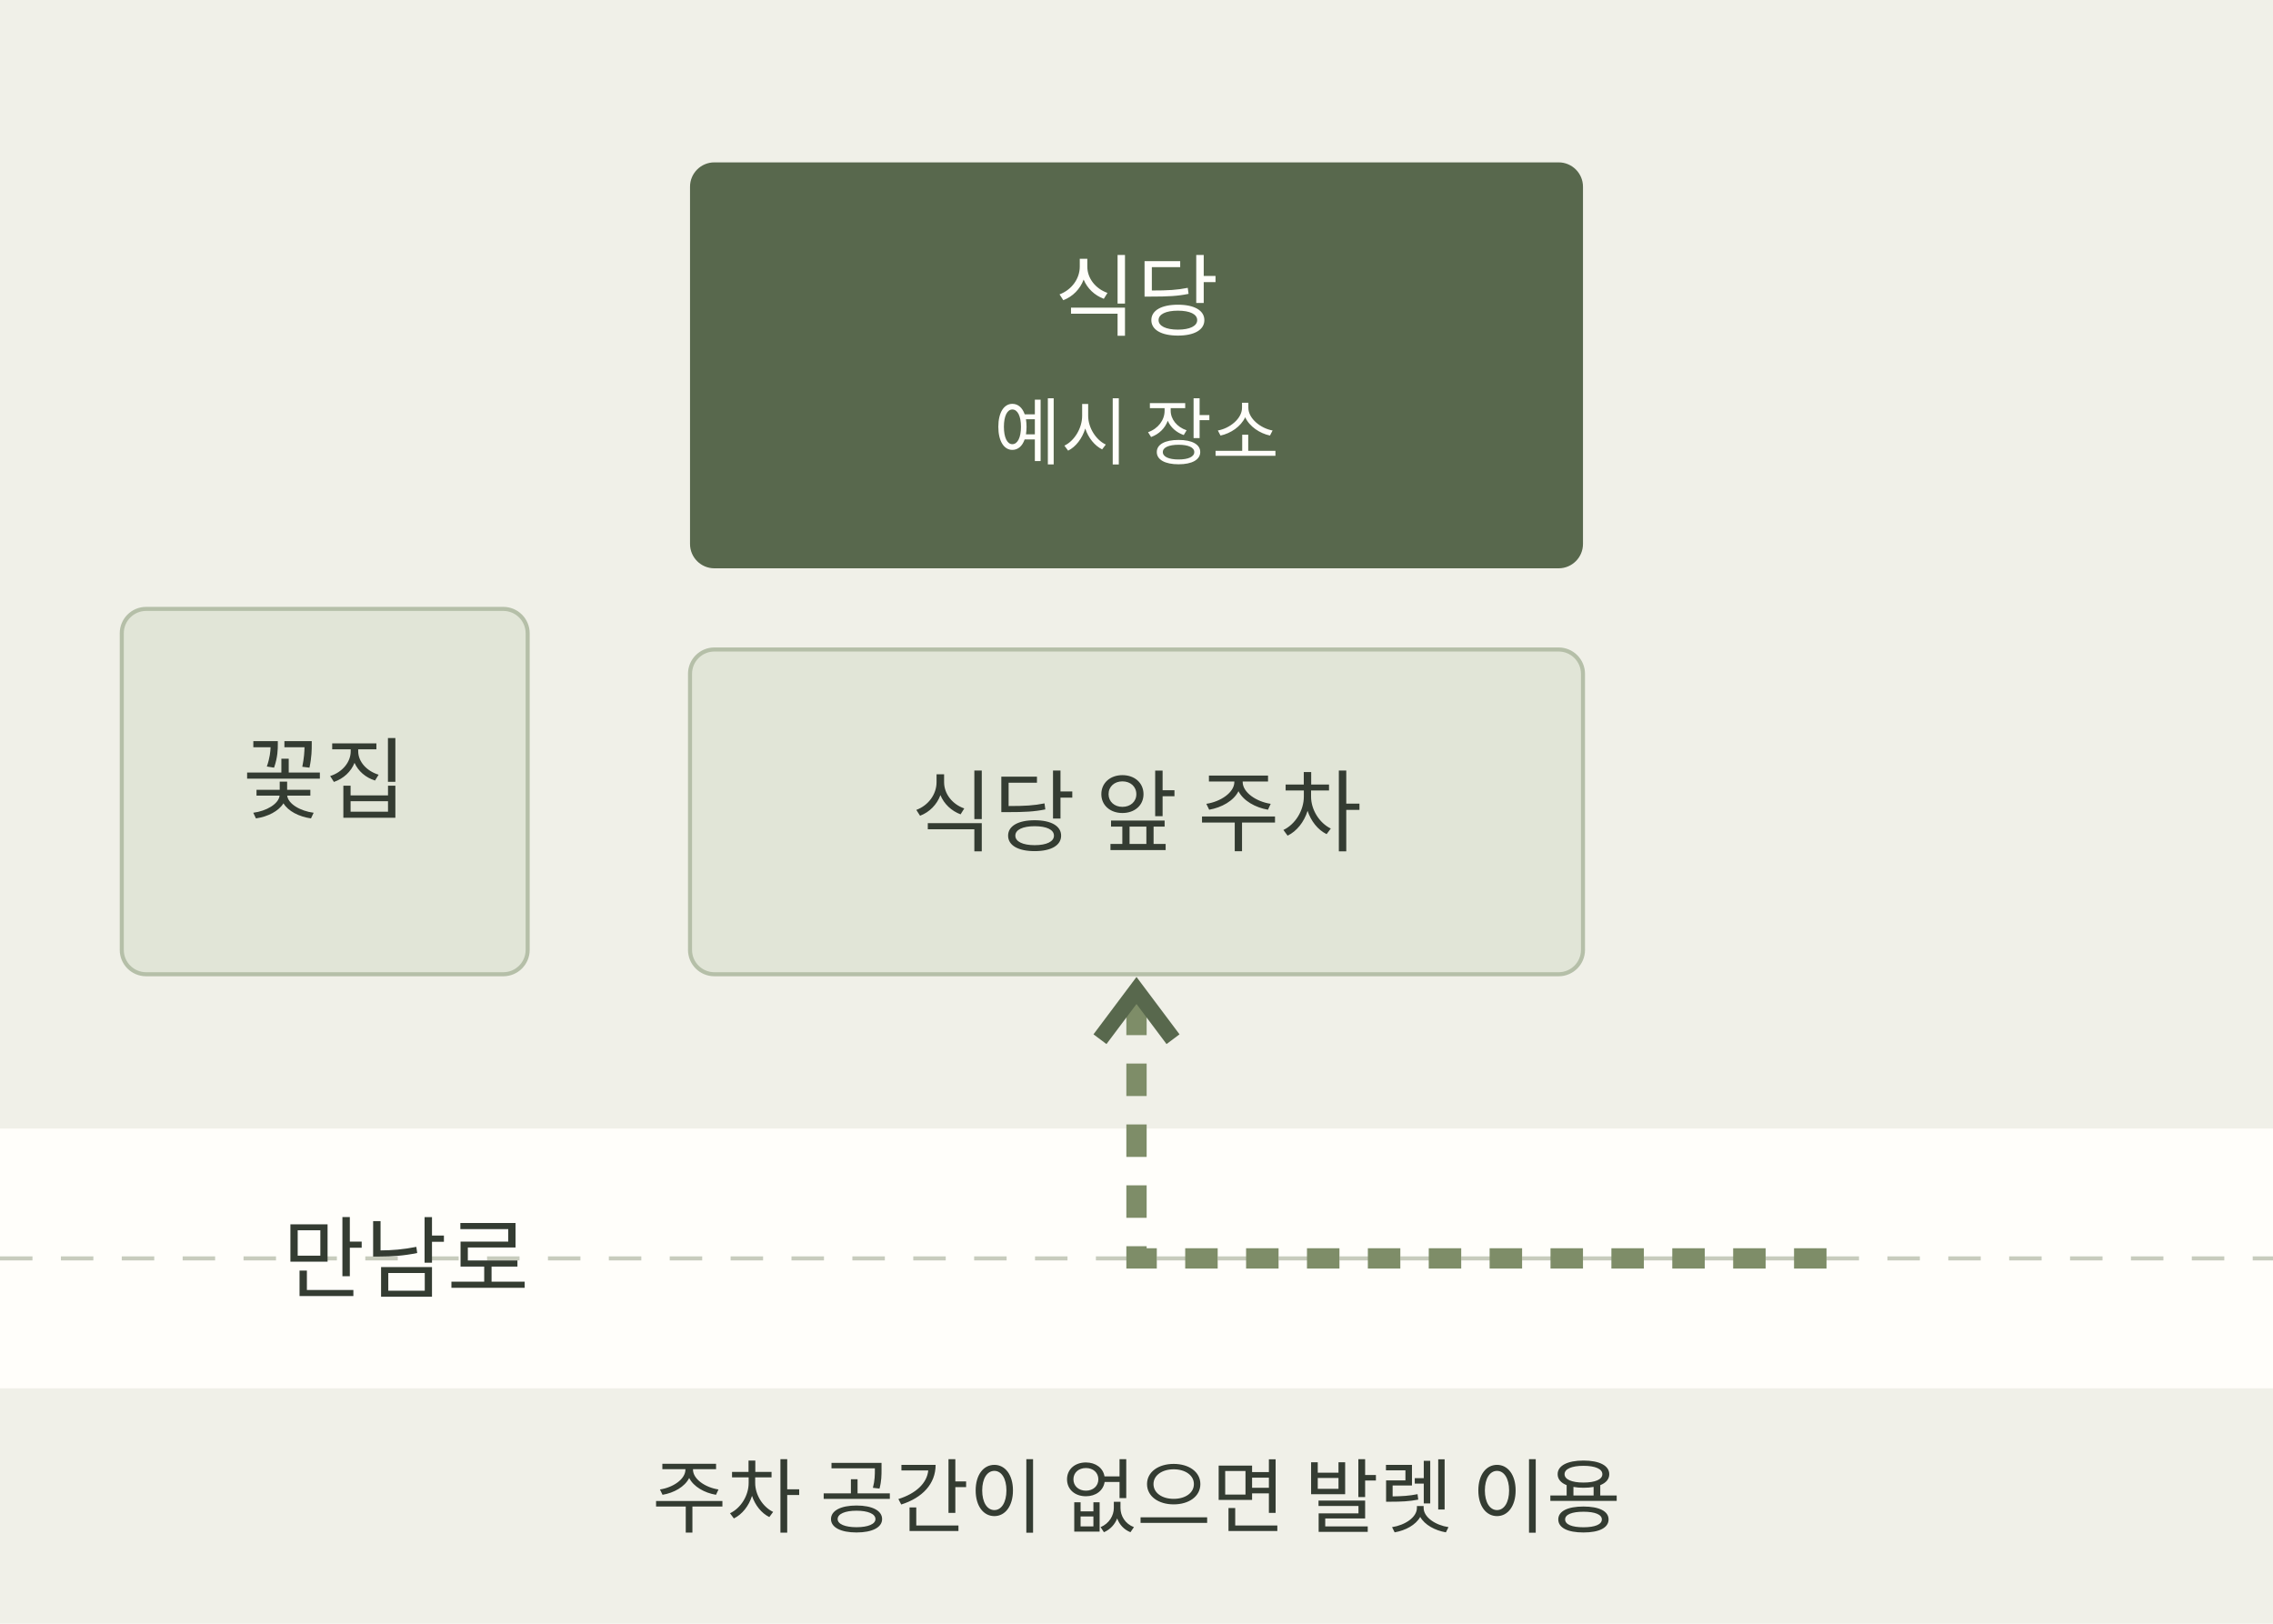
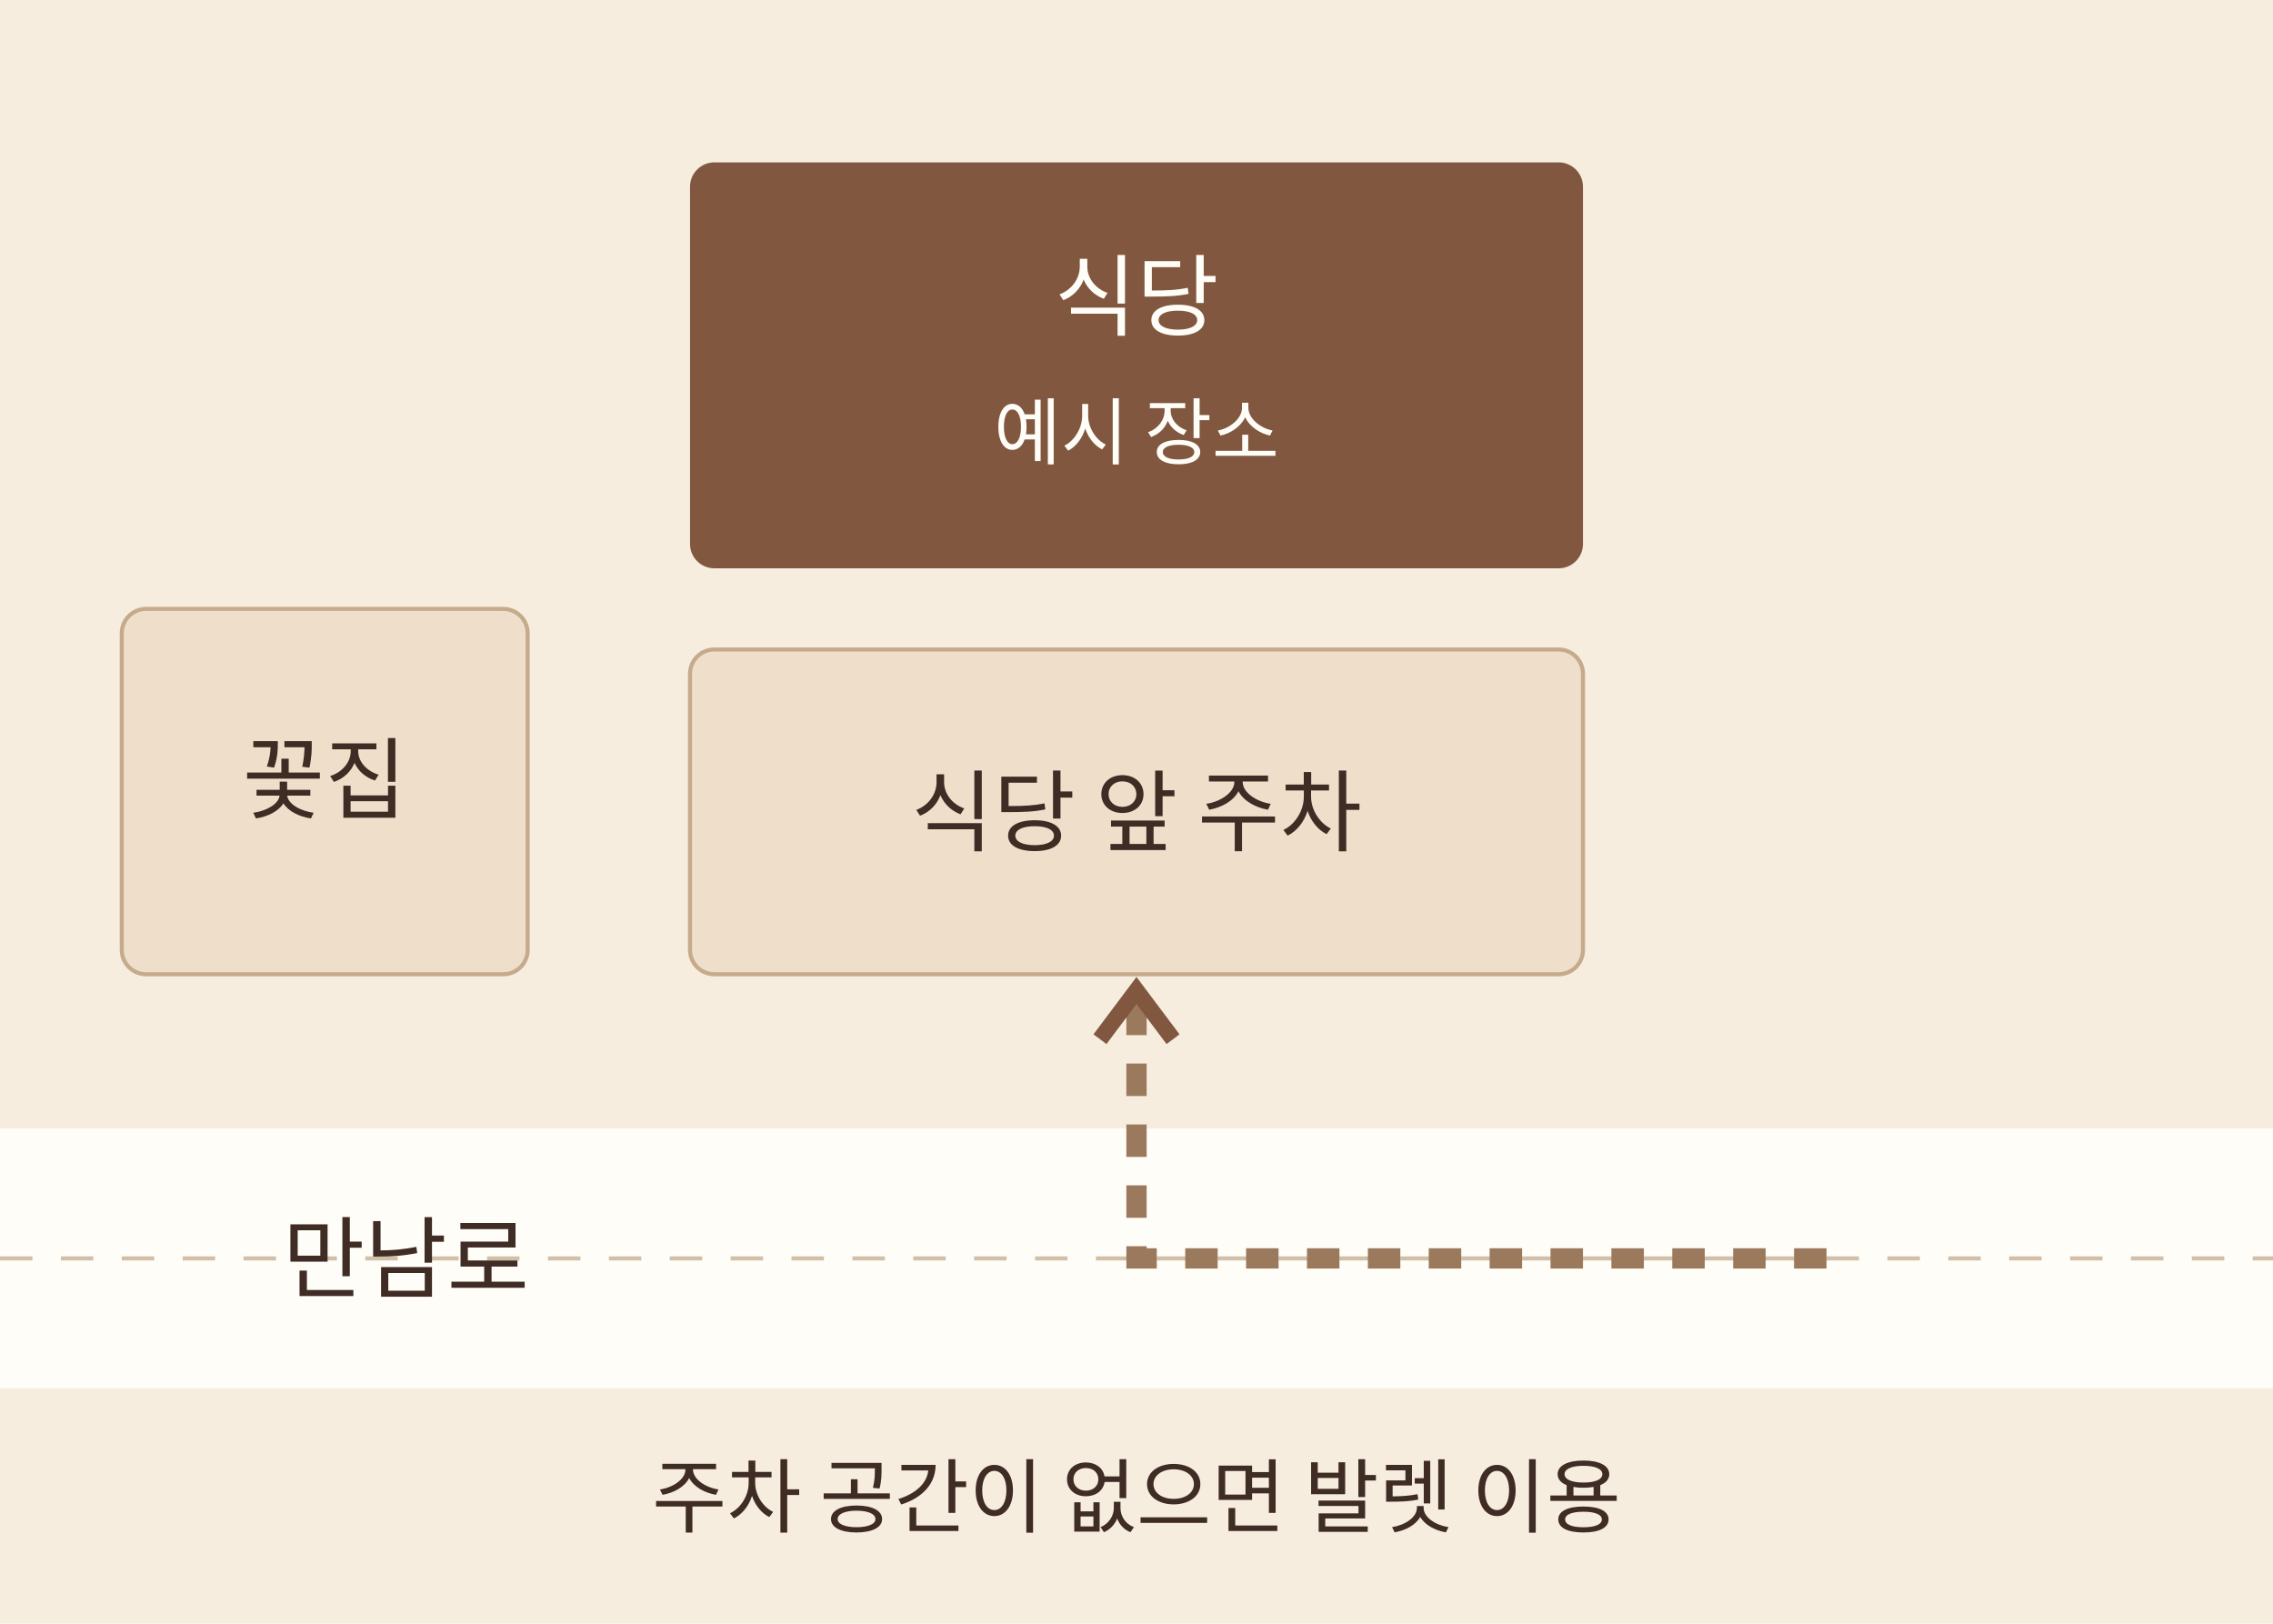
<svg xmlns="http://www.w3.org/2000/svg" width="560" height="400" viewBox="0 0 560 400">
-   <rect width="560" height="400" fill="#f0f0e8" />
-   <path d="M0 310H560" stroke="#fffefa" stroke-width="64" />
-   <path d="M0 310H560" stroke="#c8ccbd" stroke-width="1" stroke-dasharray="8 7" />
-   <rect x="170" y="40" width="220" height="100" rx="6" fill="#58684d" />
-   <rect x="170" y="160" width="220" height="80" rx="6" fill="#e1e5d7" stroke="#b5bfa8" />
-   <rect x="30" y="150" width="100" height="90" rx="6" fill="#e1e5d7" stroke="#b5bfa8" />
-   <path d="M450 310H280V245" fill="none" stroke="#7e8d68" stroke-width="5" stroke-dasharray="8 7" />
-   <path d="m271 256 9-12 9 12" fill="none" stroke="#58684d" stroke-width="4" />
-   <g font-family="sans-serif" font-size="22" text-anchor="middle" fill="#343c32">
-     <text x="280" y="81" fill="#fffefa">식당</text>
-     <text x="280" y="113" fill="#fffefa" font-size="18">예시 장소</text>
+   <rect width="560" height="400" fill="#f6eddf" />
+   <path d="M0 310H560" stroke="#fffdf8" stroke-width="64" />
+   <path d="M0 310H560" stroke="#d2bfa8" stroke-width="1" stroke-dasharray="8 7" />
+   <rect x="170" y="40" width="220" height="100" rx="6" fill="#81583f" />
+   <rect x="170" y="160" width="220" height="80" rx="6" fill="#efdfca" stroke="#c5aa8c" />
+   <rect x="30" y="150" width="100" height="90" rx="6" fill="#efdfca" stroke="#c5aa8c" />
+   <path d="M450 310H280V245" fill="none" stroke="#9b795d" stroke-width="5" stroke-dasharray="8 7" />
+   <path d="m271 256 9-12 9 12" fill="none" stroke="#81583f" stroke-width="4" />
+   <g font-family="sans-serif" font-size="22" text-anchor="middle" fill="#3f2c24">
+     <text x="280" y="81" fill="#fffdf8">식당</text>
+     <text x="280" y="113" fill="#fffdf8" font-size="18">예시 장소</text>
    <text x="280" y="208">식당 앞 주차</text>
    <text x="80" y="200">꽃집</text>
    <text x="100" y="318">만남로</text>
    <text x="280" y="376" font-size="20">주차 공간이 없으면 발렛 이용</text>
  </g>
</svg>
